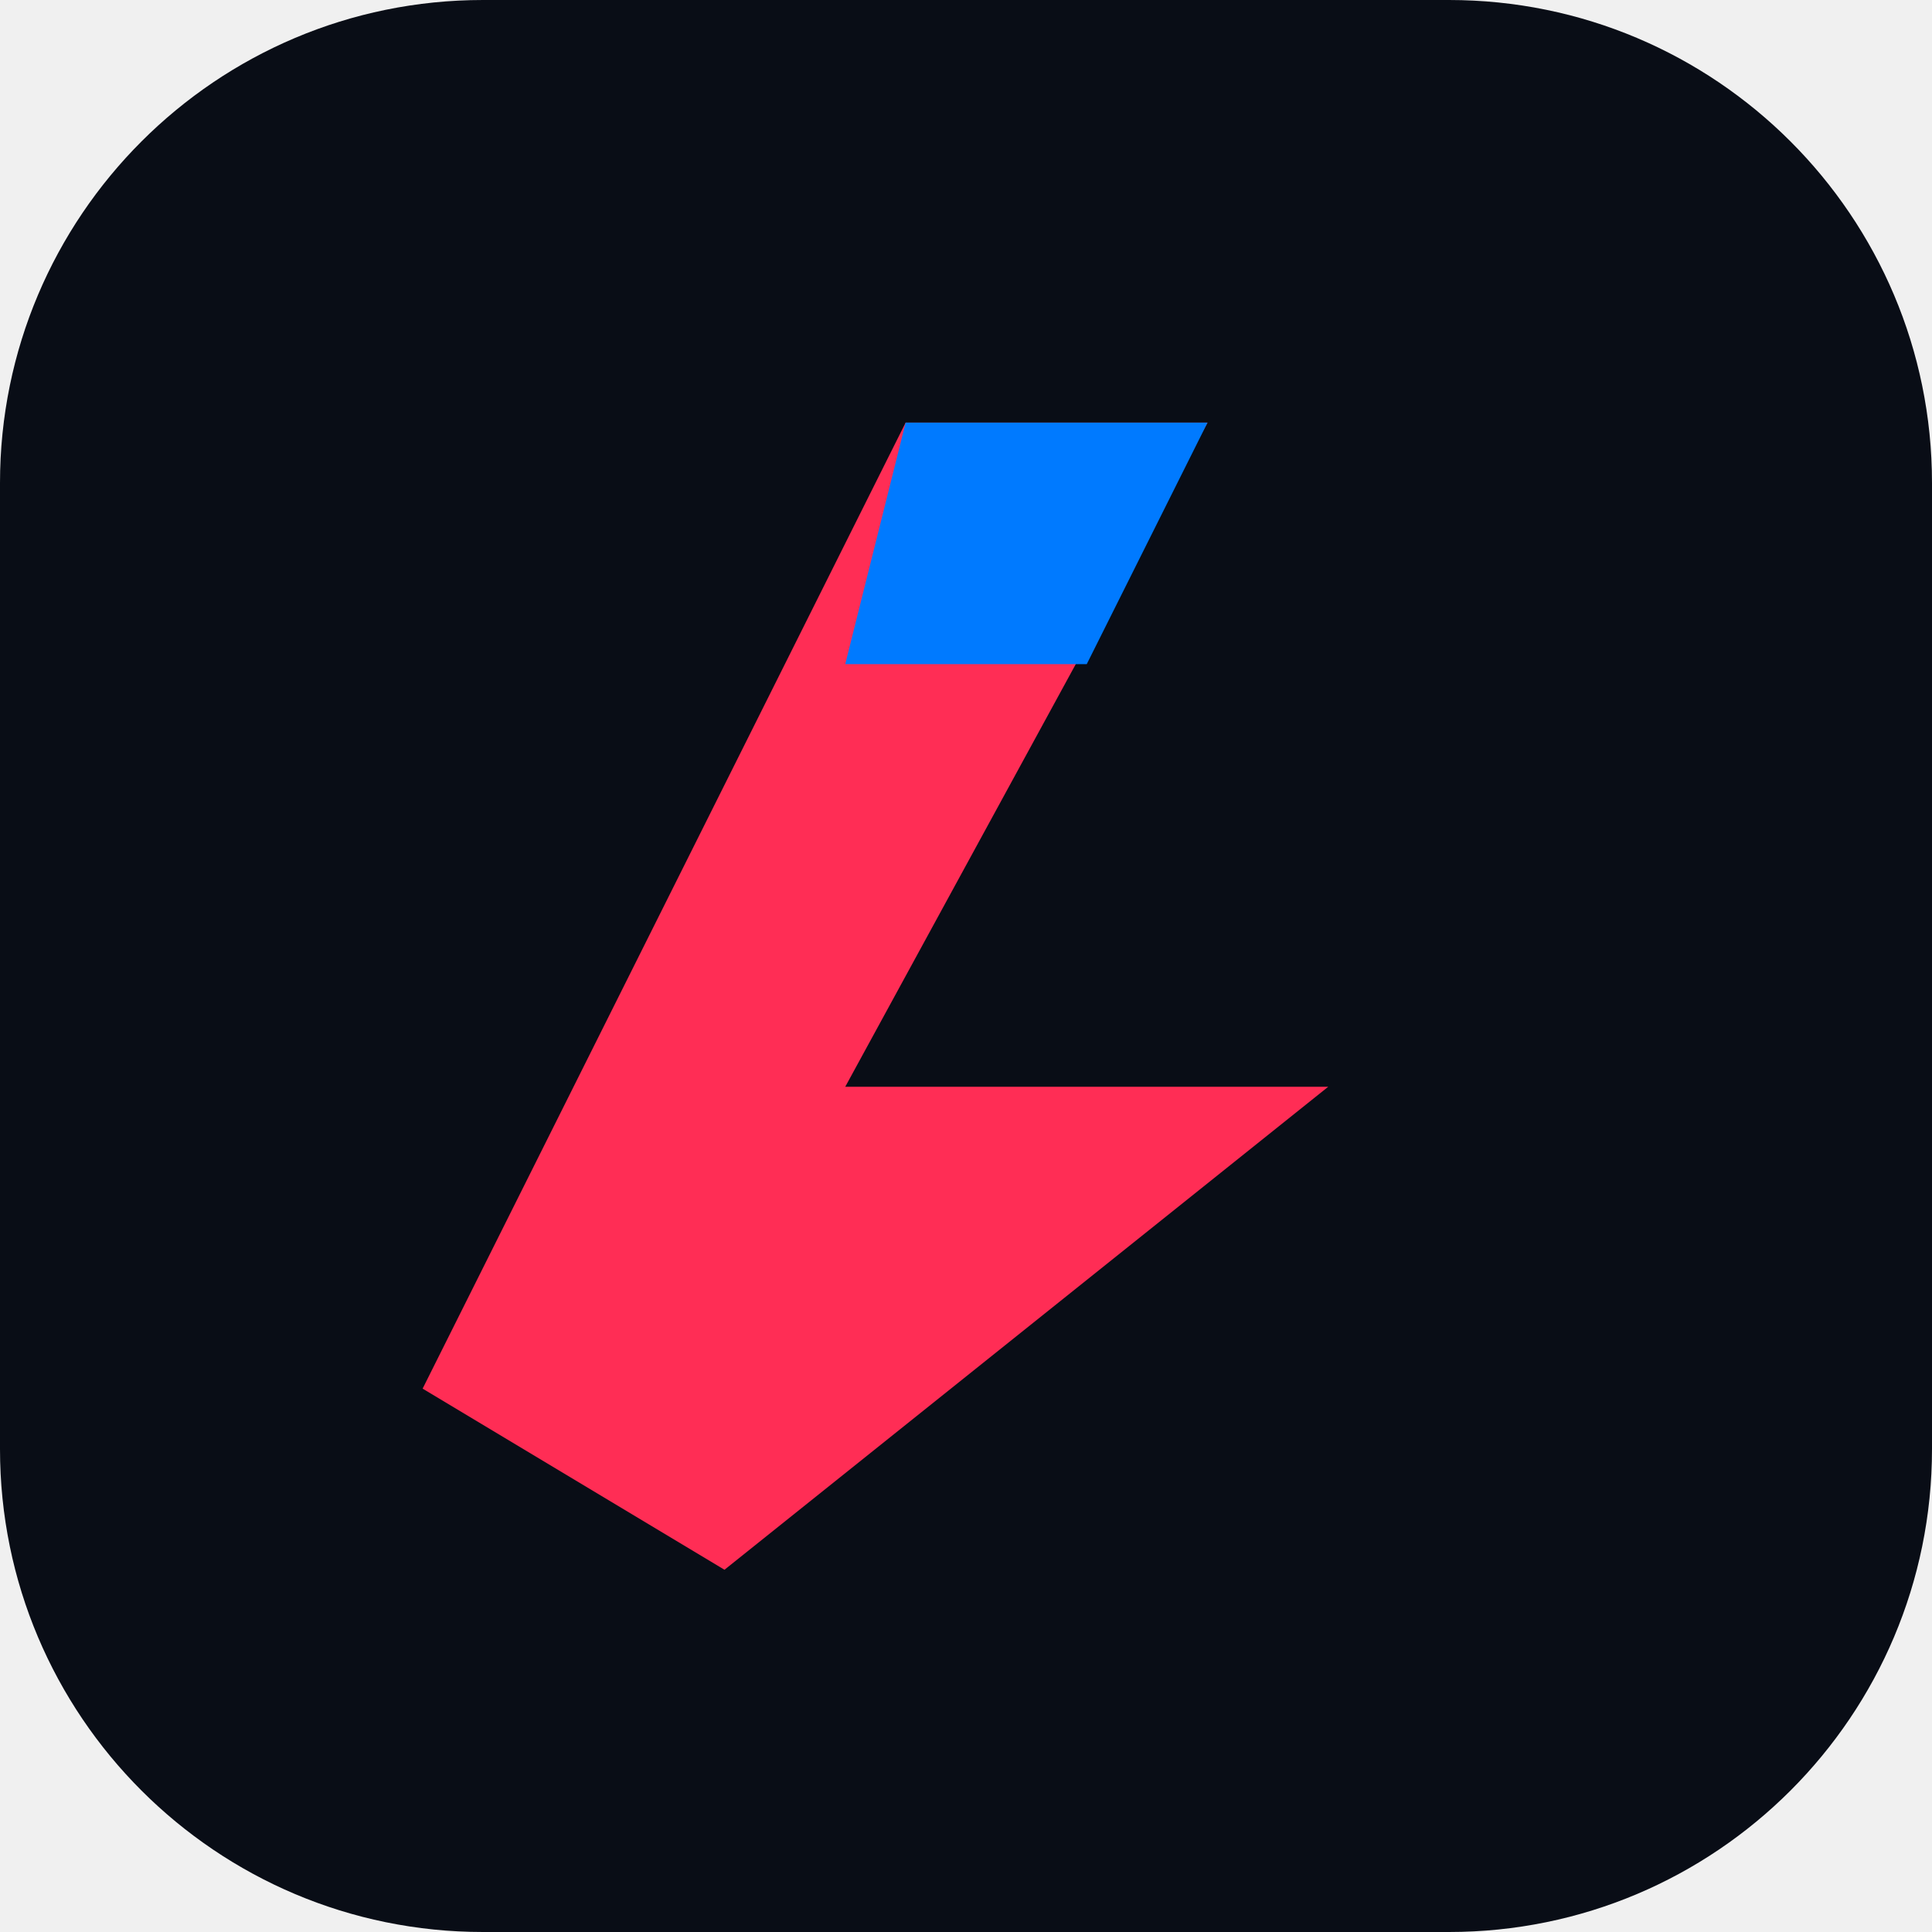
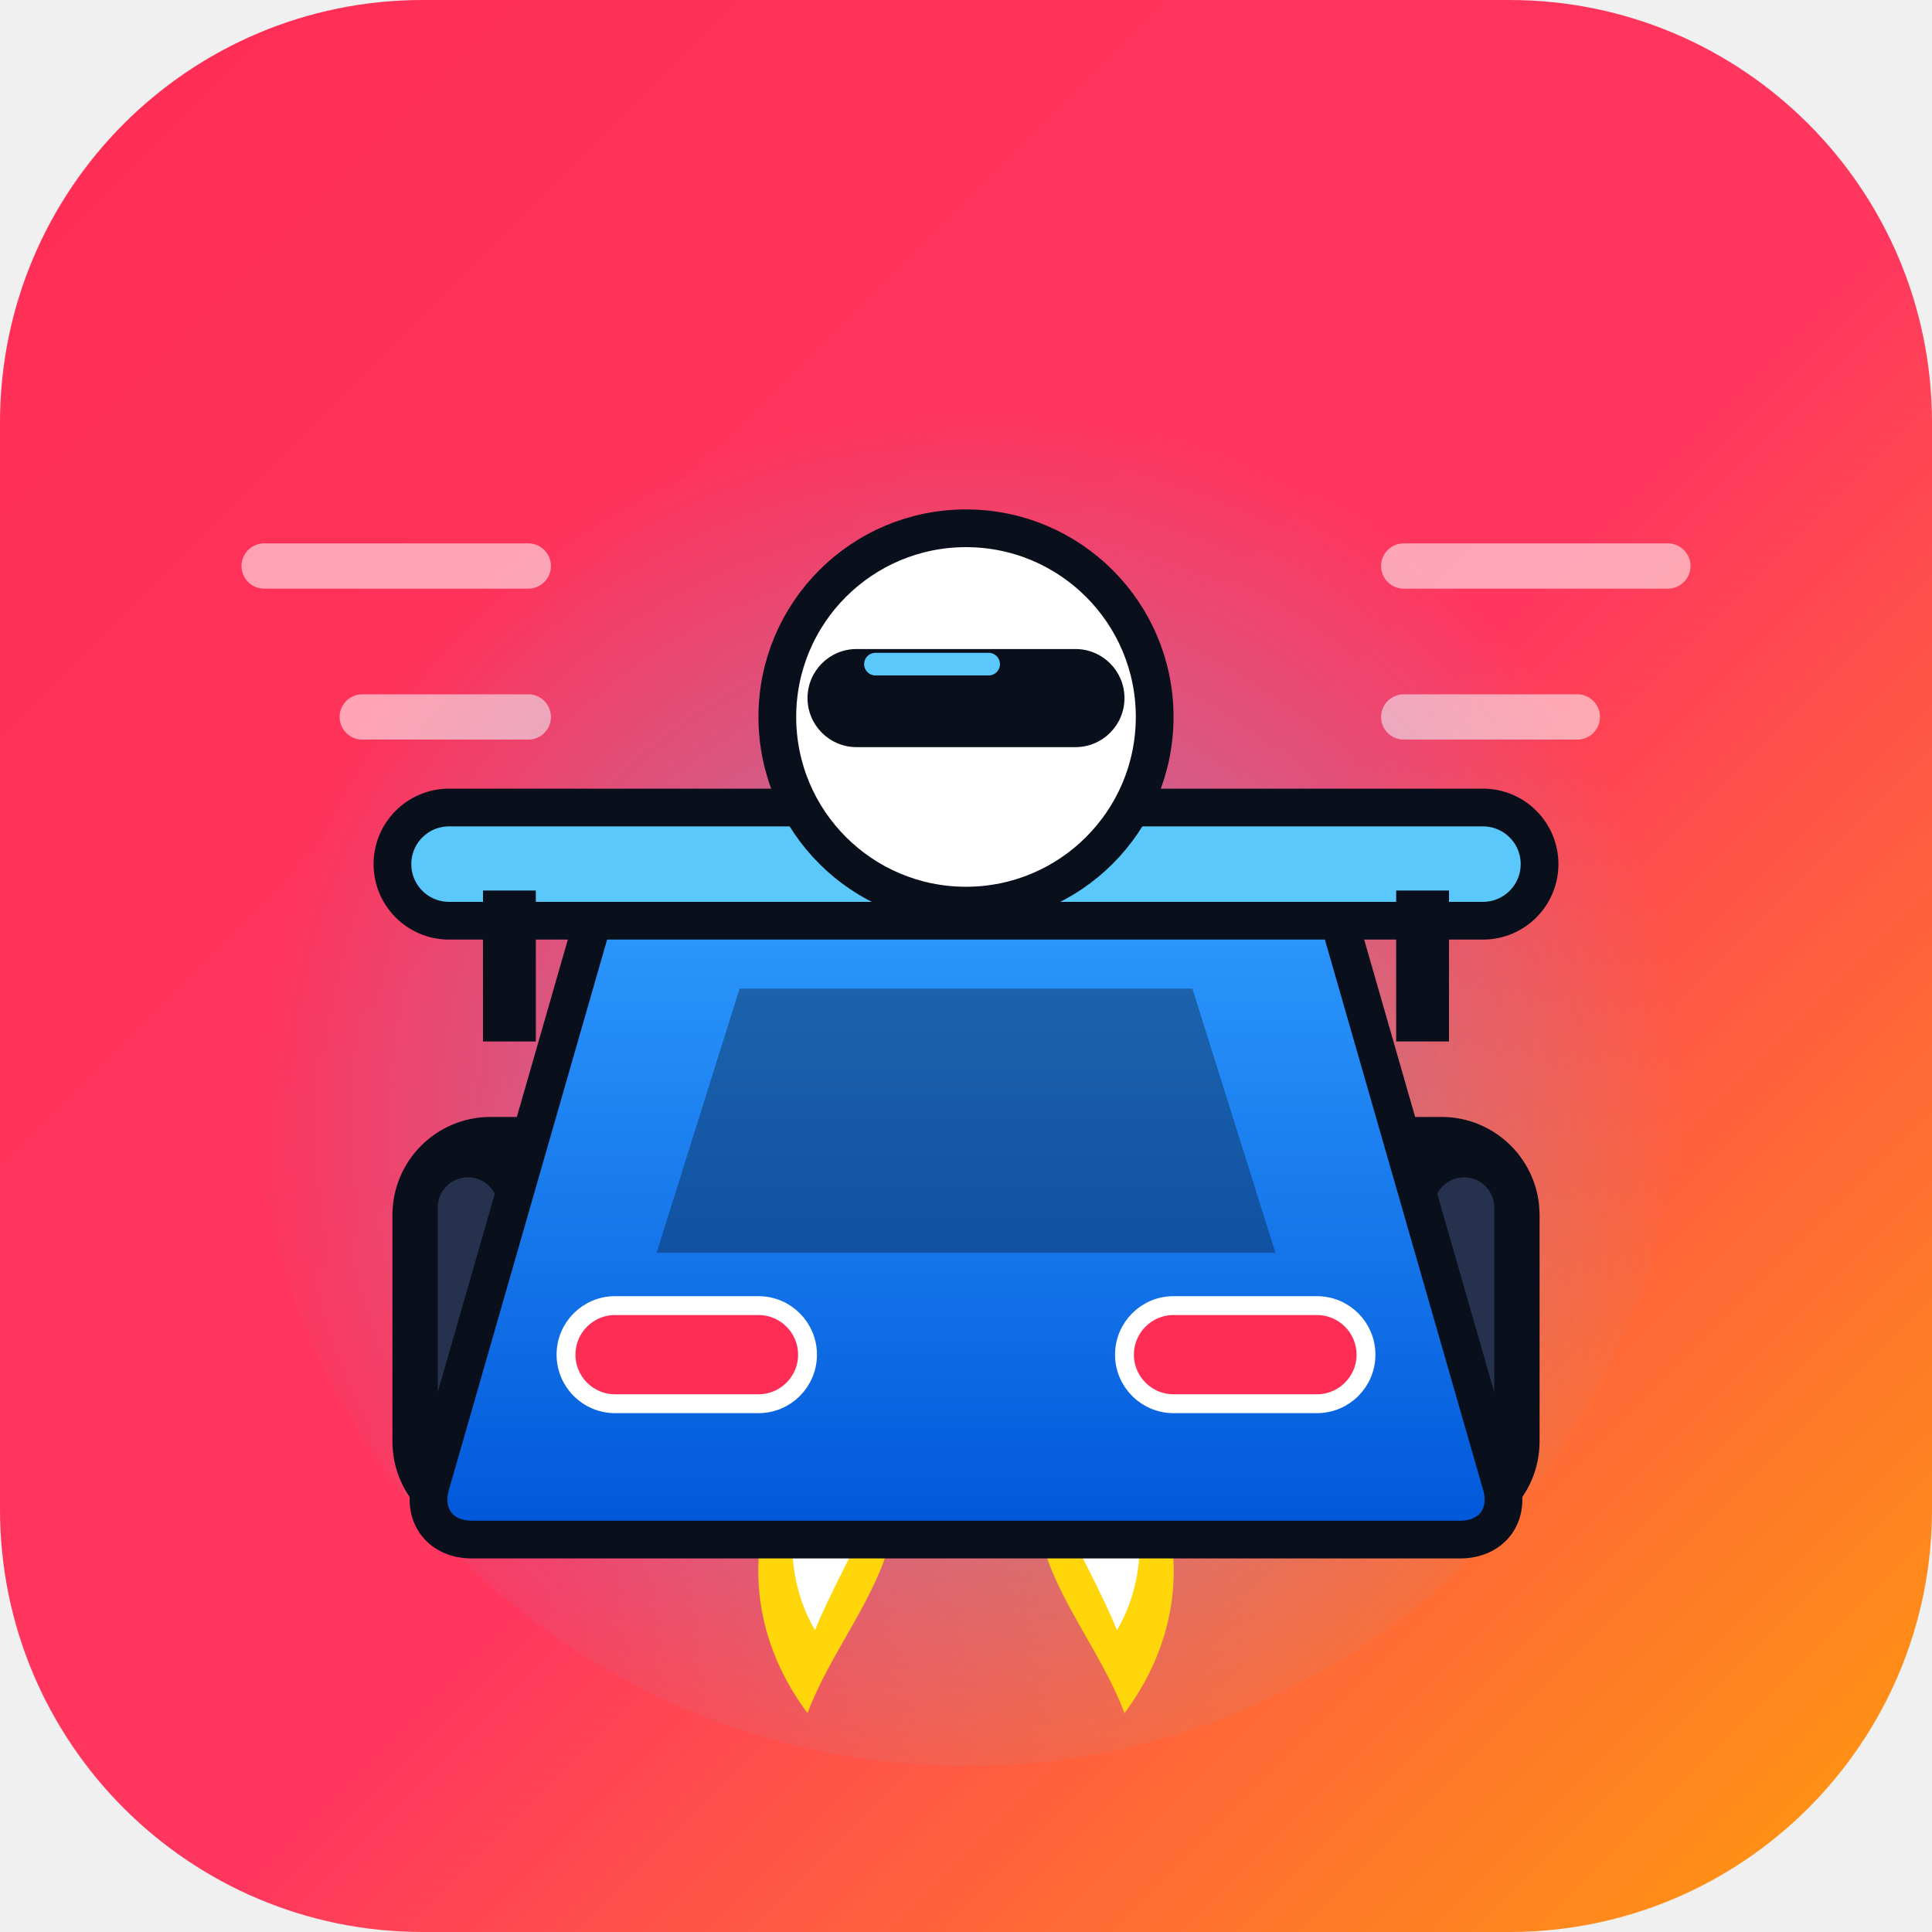
- <svg xmlns="http://www.w3.org/2000/svg" viewBox="0 0 64 64">
-   <rect width="64" height="64" rx="16" fill="#090D16" />
-   <path d="M14 46 L30 14 H40 L28 36 H44 L24 52 Z" fill="#FF2D55" />
-   <path d="M30 14 H40 L36 22 H28 Z" fill="#007AFF" />
+ <svg xmlns="http://www.w3.org/2000/svg" viewBox="0 0 512 512">
+   <defs>
+     <linearGradient id="bg" x1="0" y1="0" x2="1" y2="1">
+       <stop offset="0" stop-color="#FF2D55" />
+       <stop offset=".55" stop-color="#FF375F" />
+       <stop offset="1" stop-color="#FF9F0A" />
+     </linearGradient>
+     <radialGradient id="glow" cx=".5" cy=".55" r=".5">
+       <stop offset="0" stop-color="#5AC8FA" stop-opacity=".95" />
+       <stop offset=".55" stop-color="#5AC8FA" stop-opacity=".25" />
+       <stop offset="1" stop-color="#5AC8FA" stop-opacity="0" />
+     </radialGradient>
+     <linearGradient id="body" x1="0" y1="0" x2="0" y2="1">
+       <stop offset="0" stop-color="#2E9BFF" />
+       <stop offset="1" stop-color="#0057D9" />
+     </linearGradient>
+   </defs>
+   <rect width="512" height="512" rx="112" fill="url(#bg)" />
+   <g stroke="#fff" stroke-linecap="round" opacity=".55">
+     <path d="M70 150h70M96 190h44M372 150h70M372 190h46" stroke-width="12" />
+   </g>
+   <circle cx="256" cy="278" r="190" fill="url(#glow)" />
+   <path d="M206 392c-10 24-4 46 8 62 6-16 18-30 22-46z M306 392c10 24 4 46-8 62-6-16-18-30-22-46z" fill="#FFD60A" />
+   <path d="M212 394c-4 14-2 28 4 38 4-10 10-20 14-30z M300 394c4 14 2 28-4 38-4-10-10-20-14-30z" fill="#fff" />
+   <rect x="104" y="296" width="76" height="112" rx="26" fill="#0A0F1C" />
+   <rect x="332" y="296" width="76" height="112" rx="26" fill="#0A0F1C" />
+   <rect x="116" y="312" width="16" height="80" rx="8" fill="#26324d" />
+   <rect x="380" y="312" width="16" height="80" rx="8" fill="#26324d" />
+   <path d="M160 234h192l46 160c2 8-3 14-11 14H125c-8 0-13-6-11-14z" fill="url(#body)" stroke="#0A0F1C" stroke-width="10" stroke-linejoin="round" />
+   <path d="M196 262h120l22 70H174z" fill="#0A0F1C" opacity=".35" />
+   <rect x="150" y="346" width="64" height="26" rx="13" fill="#FF2D55" stroke="#fff" stroke-width="5" />
+   <rect x="298" y="346" width="64" height="26" rx="13" fill="#FF2D55" stroke="#fff" stroke-width="5" />
+   <rect x="104" y="214" width="304" height="30" rx="15" fill="#5AC8FA" stroke="#0A0F1C" stroke-width="10" />
+   <rect x="128" y="236" width="14" height="40" fill="#0A0F1C" />
+   <rect x="370" y="236" width="14" height="40" fill="#0A0F1C" />
+   <circle cx="256" cy="190" r="50" fill="#fff" stroke="#0A0F1C" stroke-width="10" />
+   <rect x="214" y="172" width="84" height="26" rx="13" fill="#0A0F1C" />
+   <path d="M232 176h30" stroke="#5AC8FA" stroke-width="6" stroke-linecap="round" />
</svg>
